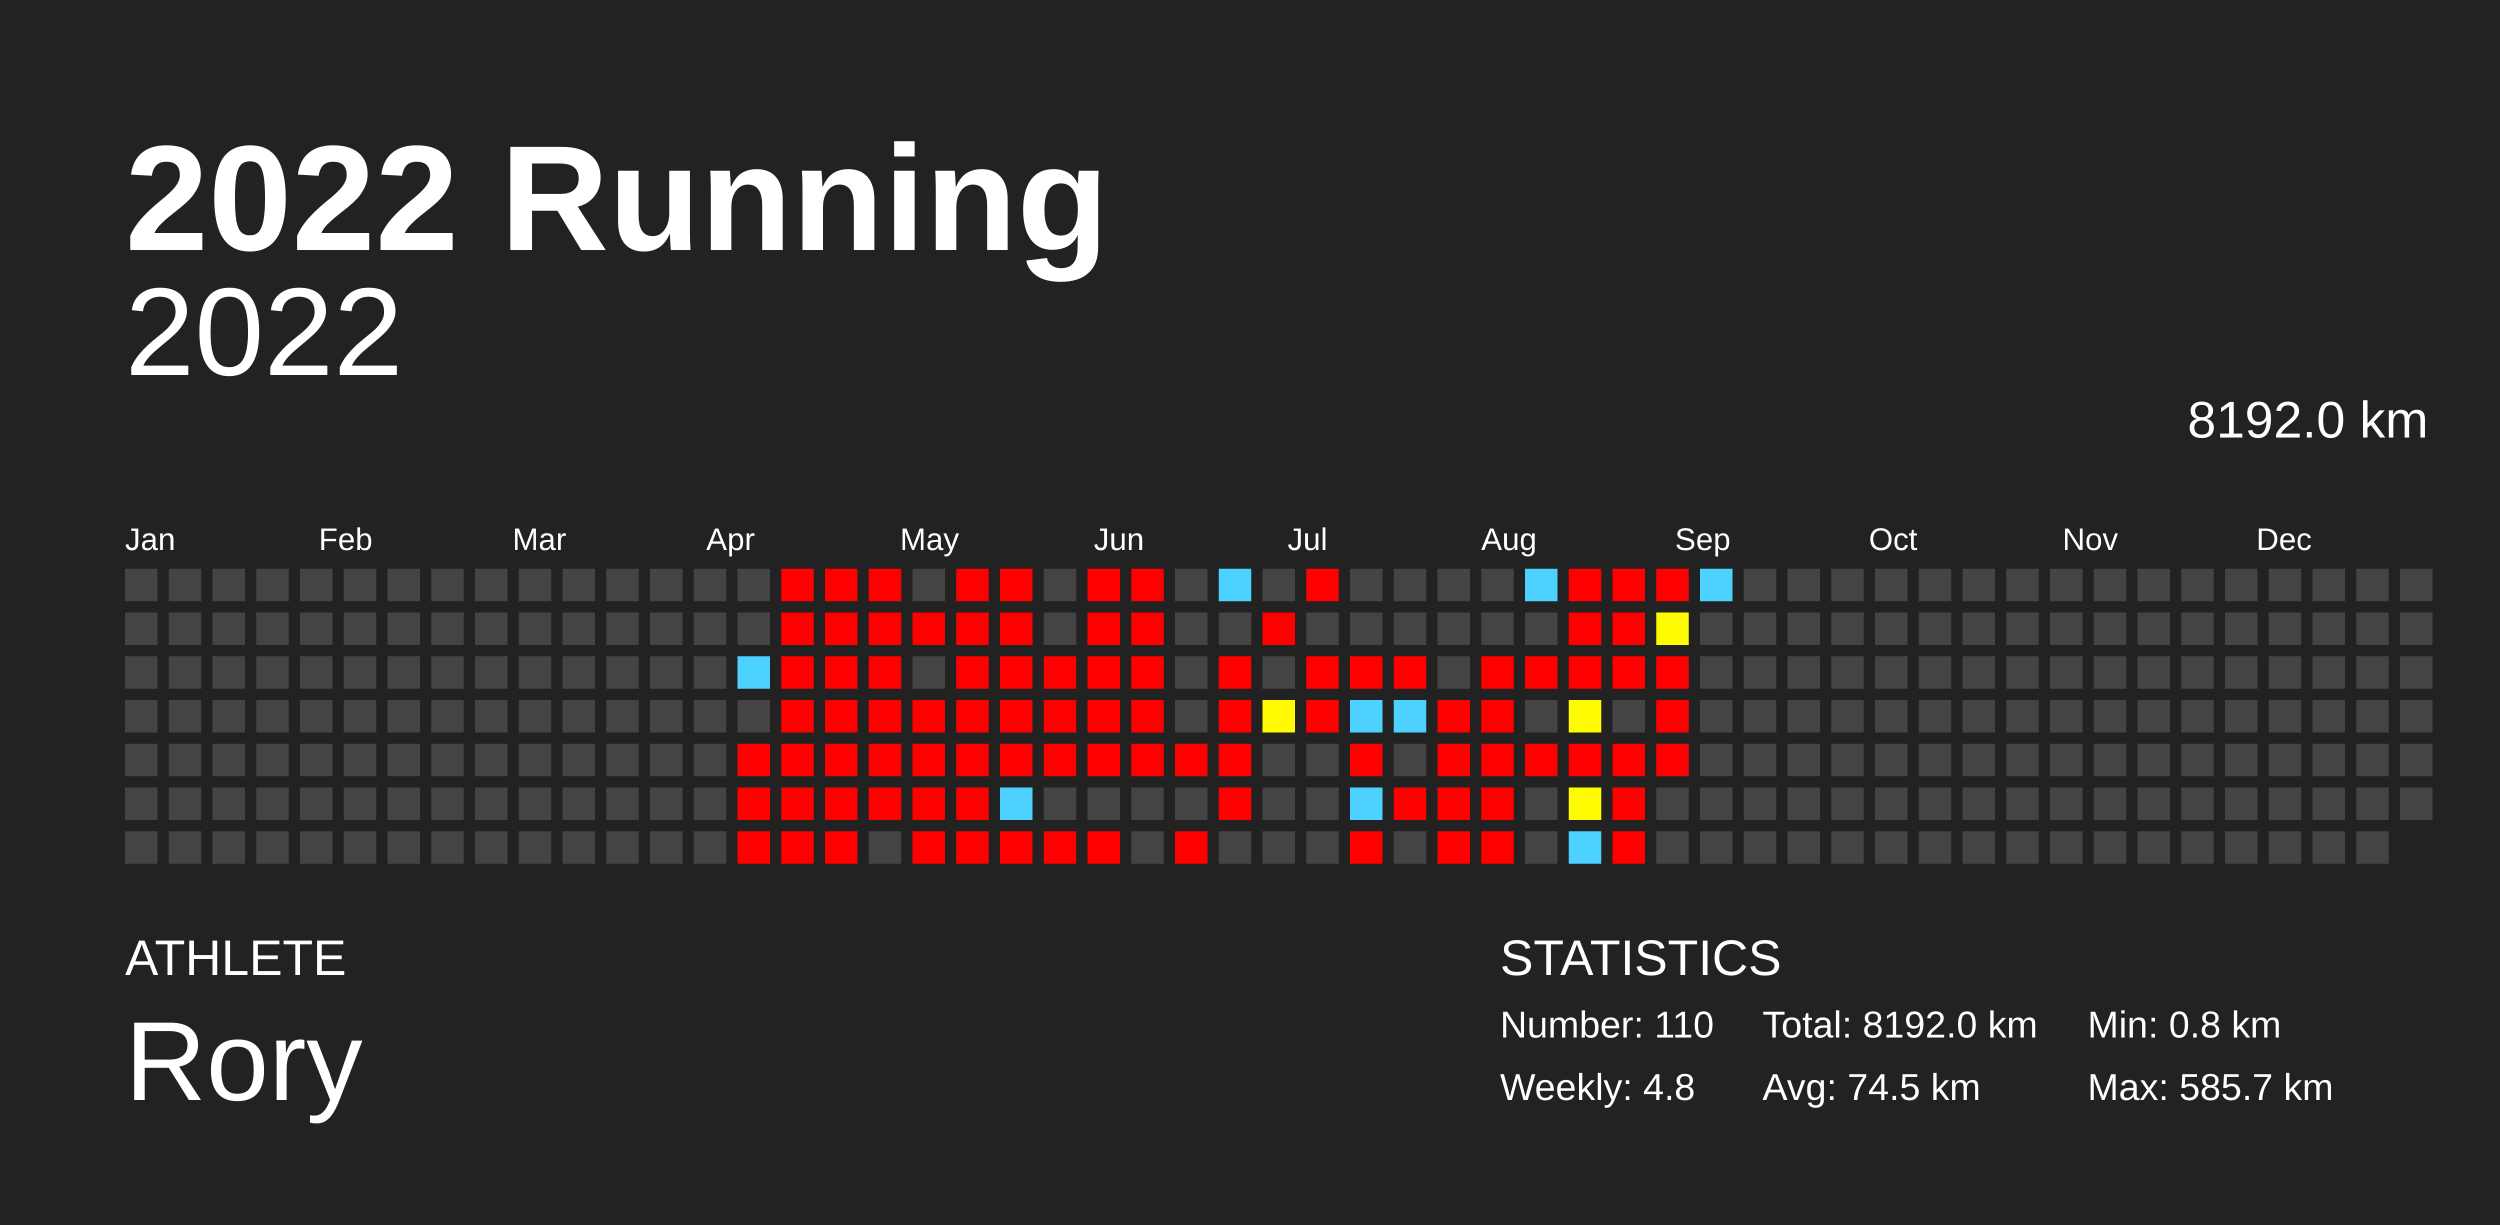
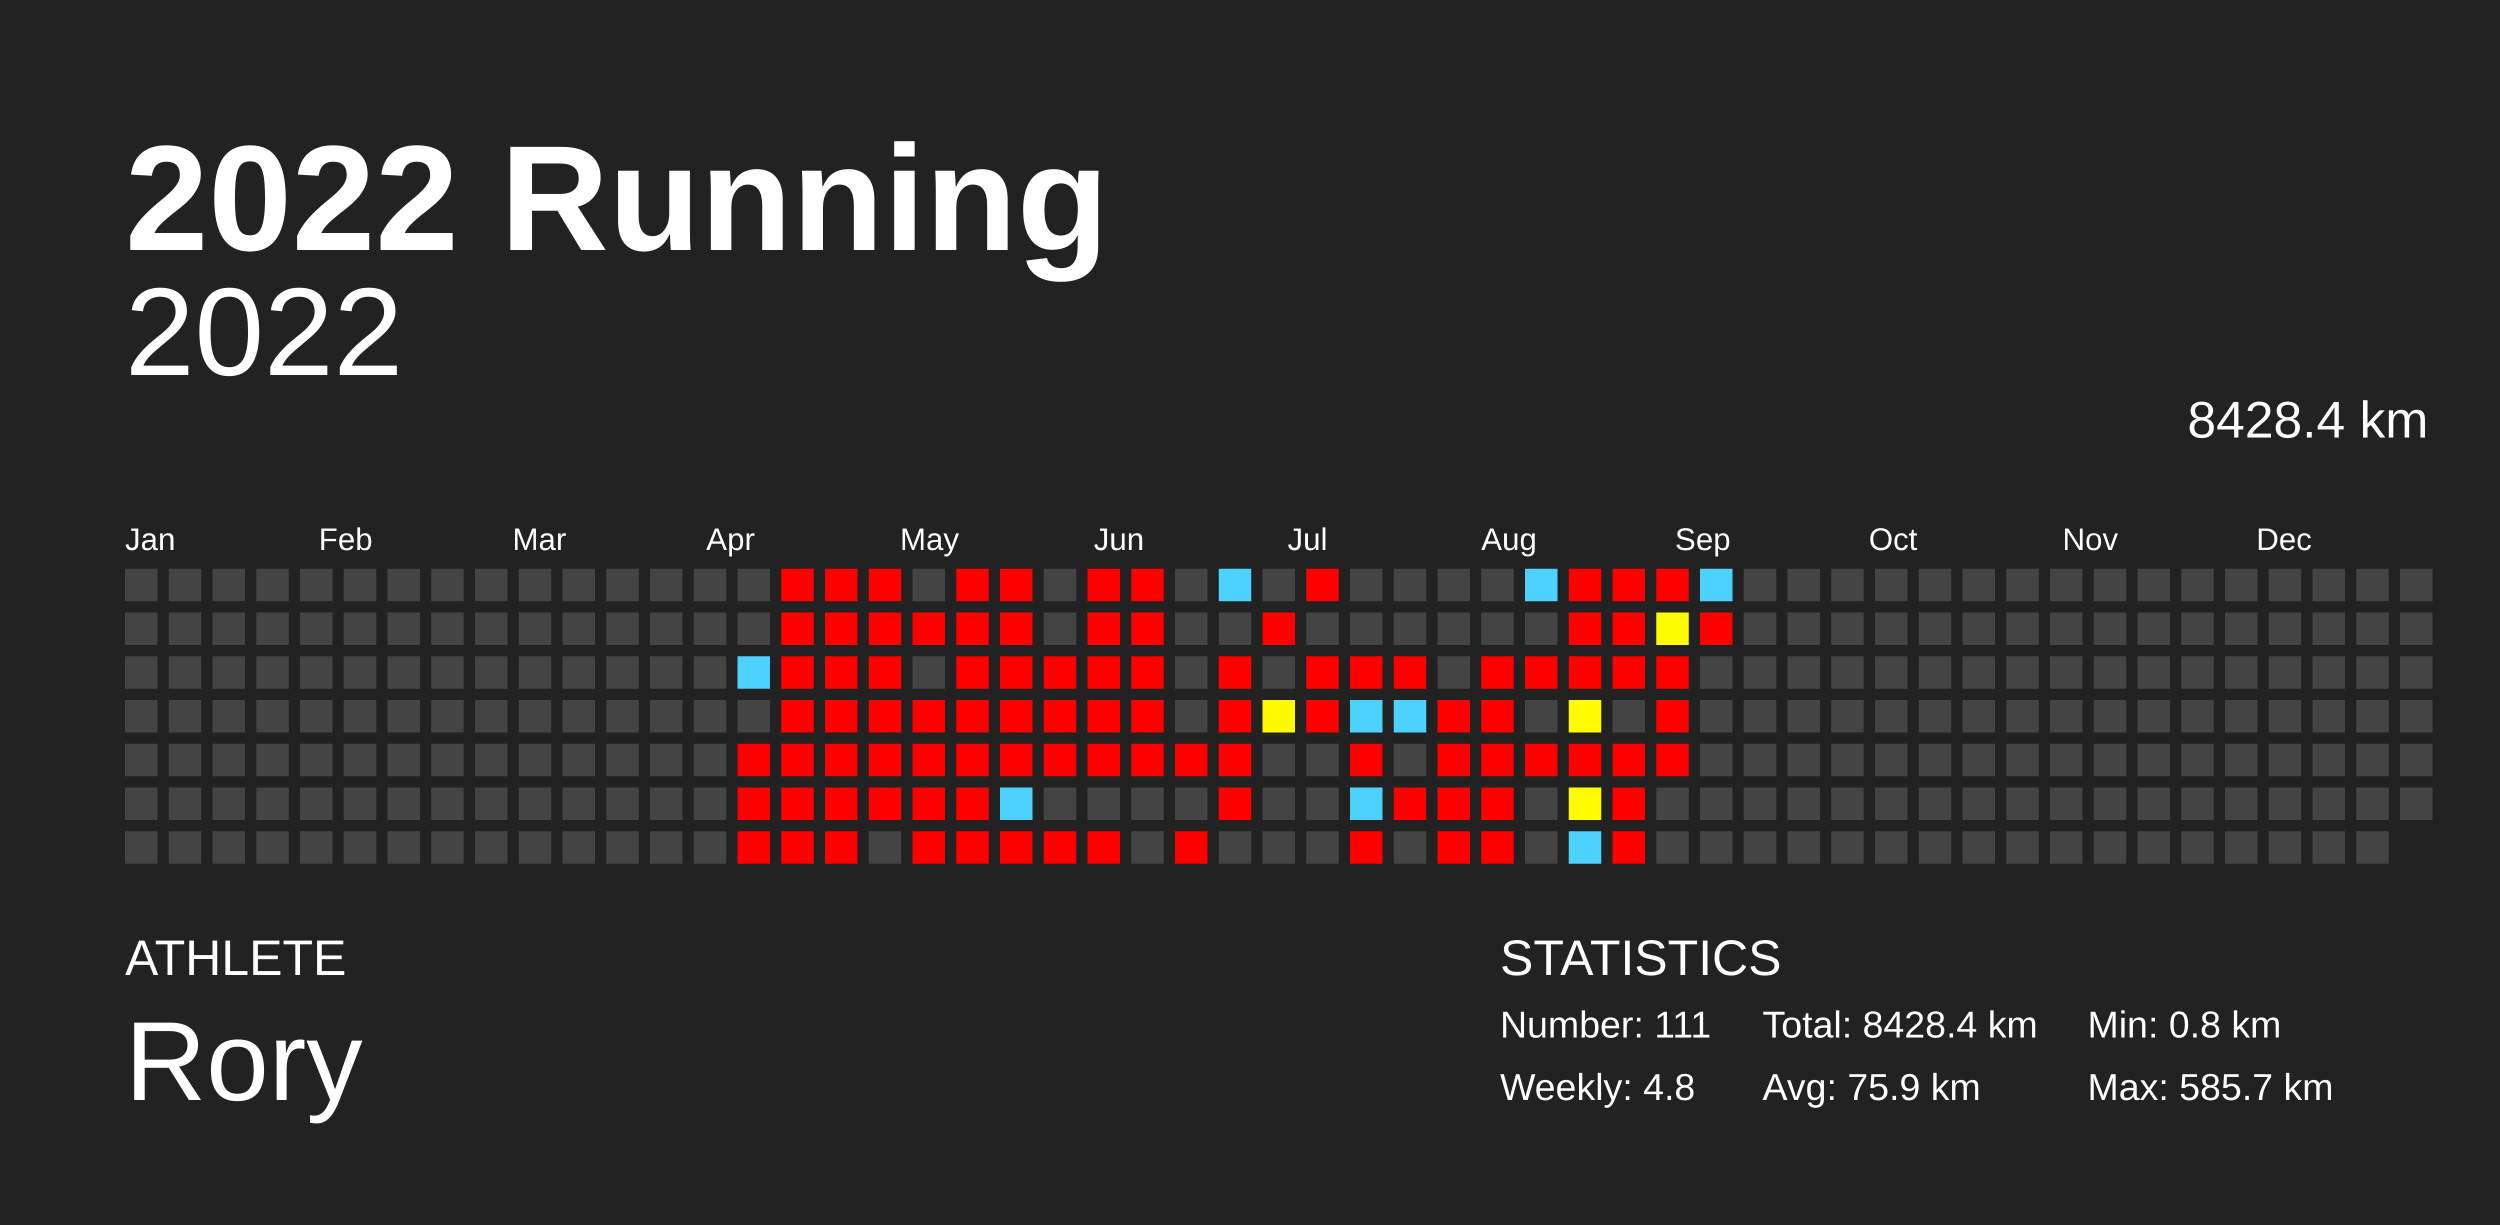
<svg xmlns="http://www.w3.org/2000/svg" baseProfile="full" height="98mm" version="1.1" viewBox="0,0,200,98" width="200mm">
  <defs />
  <rect fill="#222222" height="98" width="200" x="0" y="0" />
  <text fill="#FFFFFF" style="font-size:12px; font-family:Arial; font-weight:bold;" x="10" y="20">2022 Running</text>
  <text fill="#FFFFFF" style="font-size:4px; font-family:Arial" x="10" y="78">ATHLETE</text>
  <text fill="#FFFFFF" style="font-size:9px; font-family:Arial" x="10" y="88">Rory</text>
  <text fill="#FFFFFF" style="font-size:4px; font-family:Arial" x="120" y="78">STATISTICS</text>
-   <text fill="#FFFFFF" style="font-size:3px; font-family:Arial" x="120" y="83">Number: 110</text>
+   <text fill="#FFFFFF" style="font-size:3px; font-family:Arial" x="120" y="83">Number: 111</text>
  <text fill="#FFFFFF" style="font-size:3px; font-family:Arial" x="120" y="88">Weekly: 4.8</text>
-   <text fill="#FFFFFF" style="font-size:3px; font-family:Arial" x="141" y="83">Total: 8192.0 km</text>
-   <text fill="#FFFFFF" style="font-size:3px; font-family:Arial" x="141" y="88">Avg: 74.5 km</text>
+   <text fill="#FFFFFF" style="font-size:3px; font-family:Arial" x="141" y="83">Total: 8428.4 km</text>
+   <text fill="#FFFFFF" style="font-size:3px; font-family:Arial" x="141" y="88">Avg: 75.9 km</text>
  <text fill="#FFFFFF" style="font-size:3px; font-family:Arial" x="167" y="83">Min: 0.8 km</text>
  <text fill="#FFFFFF" style="font-size:3px; font-family:Arial" x="167" y="88">Max: 585.7 km</text>
  <text alignment-baseline="hanging" fill="#FFFFFF" style="font-size:10.0px; font-family:Arial;" x="10" y="30">2022</text>
-   <text alignment-baseline="hanging" fill="#FFFFFF" style="font-size:4.125px; font-family:Arial;" x="175" y="35">8192.0 km</text>
+   <text alignment-baseline="hanging" fill="#FFFFFF" style="font-size:4.125px; font-family:Arial;" x="175" y="35">8428.4 km</text>
  <text fill="#FFFFFF" style="font-size:2.5px; font-family:Arial" x="10.0" y="44">Jan</text>
  <text fill="#FFFFFF" style="font-size:2.5px; font-family:Arial" x="25.5" y="44">Feb</text>
  <text fill="#FFFFFF" style="font-size:2.5px; font-family:Arial" x="41.0" y="44">Mar</text>
  <text fill="#FFFFFF" style="font-size:2.5px; font-family:Arial" x="56.5" y="44">Apr</text>
  <text fill="#FFFFFF" style="font-size:2.5px; font-family:Arial" x="72.0" y="44">May</text>
  <text fill="#FFFFFF" style="font-size:2.5px; font-family:Arial" x="87.5" y="44">Jun</text>
  <text fill="#FFFFFF" style="font-size:2.5px; font-family:Arial" x="103.0" y="44">Jul</text>
  <text fill="#FFFFFF" style="font-size:2.5px; font-family:Arial" x="118.5" y="44">Aug</text>
  <text fill="#FFFFFF" style="font-size:2.5px; font-family:Arial" x="134.0" y="44">Sep</text>
  <text fill="#FFFFFF" style="font-size:2.5px; font-family:Arial" x="149.5" y="44">Oct</text>
  <text fill="#FFFFFF" style="font-size:2.5px; font-family:Arial" x="165.0" y="44">Nov</text>
  <text fill="#FFFFFF" style="font-size:2.5px; font-family:Arial" x="180.5" y="44">Dec</text>
  <rect fill="#444444" height="2.6" width="2.6" x="10.0" y="45.5" />
  <rect fill="#444444" height="2.6" width="2.6" x="10.0" y="49.0" />
  <rect fill="#444444" height="2.6" width="2.6" x="10.0" y="52.5" />
  <rect fill="#444444" height="2.6" width="2.6" x="10.0" y="56.0" />
  <rect fill="#444444" height="2.6" width="2.6" x="10.0" y="59.5" />
  <rect fill="#444444" height="2.6" width="2.6" x="10.0" y="63.0" />
  <rect fill="#444444" height="2.6" width="2.6" x="10.0" y="66.5" />
  <rect fill="#444444" height="2.6" width="2.6" x="13.5" y="45.5" />
  <rect fill="#444444" height="2.6" width="2.6" x="13.5" y="49.0" />
  <rect fill="#444444" height="2.6" width="2.6" x="13.5" y="52.5" />
  <rect fill="#444444" height="2.6" width="2.6" x="13.5" y="56.0" />
  <rect fill="#444444" height="2.6" width="2.6" x="13.5" y="59.5" />
  <rect fill="#444444" height="2.6" width="2.6" x="13.5" y="63.0" />
  <rect fill="#444444" height="2.6" width="2.6" x="13.5" y="66.5" />
  <rect fill="#444444" height="2.6" width="2.6" x="17.0" y="45.5" />
  <rect fill="#444444" height="2.6" width="2.6" x="17.0" y="49.0" />
  <rect fill="#444444" height="2.6" width="2.6" x="17.0" y="52.5" />
  <rect fill="#444444" height="2.6" width="2.6" x="17.0" y="56.0" />
  <rect fill="#444444" height="2.6" width="2.6" x="17.0" y="59.5" />
  <rect fill="#444444" height="2.6" width="2.6" x="17.0" y="63.0" />
  <rect fill="#444444" height="2.6" width="2.6" x="17.0" y="66.5" />
  <rect fill="#444444" height="2.6" width="2.6" x="20.5" y="45.5" />
  <rect fill="#444444" height="2.6" width="2.6" x="20.5" y="49.0" />
  <rect fill="#444444" height="2.6" width="2.6" x="20.5" y="52.5" />
  <rect fill="#444444" height="2.6" width="2.6" x="20.5" y="56.0" />
  <rect fill="#444444" height="2.6" width="2.6" x="20.5" y="59.5" />
  <rect fill="#444444" height="2.6" width="2.6" x="20.5" y="63.0" />
  <rect fill="#444444" height="2.6" width="2.6" x="20.5" y="66.5" />
  <rect fill="#444444" height="2.6" width="2.6" x="24.0" y="45.5" />
  <rect fill="#444444" height="2.6" width="2.6" x="24.0" y="49.0" />
  <rect fill="#444444" height="2.6" width="2.6" x="24.0" y="52.5" />
  <rect fill="#444444" height="2.6" width="2.6" x="24.0" y="56.0" />
  <rect fill="#444444" height="2.6" width="2.6" x="24.0" y="59.5" />
  <rect fill="#444444" height="2.6" width="2.6" x="24.0" y="63.0" />
  <rect fill="#444444" height="2.6" width="2.6" x="24.0" y="66.5" />
  <rect fill="#444444" height="2.6" width="2.6" x="27.5" y="45.5" />
  <rect fill="#444444" height="2.6" width="2.6" x="27.5" y="49.0" />
  <rect fill="#444444" height="2.6" width="2.6" x="27.5" y="52.5" />
  <rect fill="#444444" height="2.6" width="2.6" x="27.5" y="56.0" />
  <rect fill="#444444" height="2.6" width="2.6" x="27.5" y="59.5" />
  <rect fill="#444444" height="2.6" width="2.6" x="27.5" y="63.0" />
  <rect fill="#444444" height="2.6" width="2.6" x="27.5" y="66.5" />
  <rect fill="#444444" height="2.6" width="2.6" x="31.0" y="45.5" />
  <rect fill="#444444" height="2.6" width="2.6" x="31.0" y="49.0" />
  <rect fill="#444444" height="2.6" width="2.6" x="31.0" y="52.5" />
  <rect fill="#444444" height="2.6" width="2.6" x="31.0" y="56.0" />
  <rect fill="#444444" height="2.6" width="2.6" x="31.0" y="59.5" />
  <rect fill="#444444" height="2.6" width="2.6" x="31.0" y="63.0" />
  <rect fill="#444444" height="2.6" width="2.6" x="31.0" y="66.5" />
  <rect fill="#444444" height="2.6" width="2.6" x="34.5" y="45.5" />
  <rect fill="#444444" height="2.6" width="2.6" x="34.5" y="49.0" />
  <rect fill="#444444" height="2.6" width="2.6" x="34.5" y="52.5" />
  <rect fill="#444444" height="2.6" width="2.6" x="34.5" y="56.0" />
  <rect fill="#444444" height="2.6" width="2.6" x="34.5" y="59.5" />
  <rect fill="#444444" height="2.6" width="2.6" x="34.5" y="63.0" />
  <rect fill="#444444" height="2.6" width="2.6" x="34.5" y="66.5" />
  <rect fill="#444444" height="2.6" width="2.6" x="38.0" y="45.5" />
  <rect fill="#444444" height="2.6" width="2.6" x="38.0" y="49.0" />
  <rect fill="#444444" height="2.6" width="2.6" x="38.0" y="52.5" />
  <rect fill="#444444" height="2.6" width="2.6" x="38.0" y="56.0" />
  <rect fill="#444444" height="2.6" width="2.6" x="38.0" y="59.5" />
  <rect fill="#444444" height="2.6" width="2.6" x="38.0" y="63.0" />
  <rect fill="#444444" height="2.6" width="2.6" x="38.0" y="66.5" />
  <rect fill="#444444" height="2.6" width="2.6" x="41.5" y="45.5" />
  <rect fill="#444444" height="2.6" width="2.6" x="41.5" y="49.0" />
  <rect fill="#444444" height="2.6" width="2.6" x="41.5" y="52.5" />
  <rect fill="#444444" height="2.6" width="2.6" x="41.5" y="56.0" />
  <rect fill="#444444" height="2.6" width="2.6" x="41.5" y="59.5" />
  <rect fill="#444444" height="2.6" width="2.6" x="41.5" y="63.0" />
  <rect fill="#444444" height="2.6" width="2.6" x="41.5" y="66.5" />
  <rect fill="#444444" height="2.6" width="2.6" x="45.0" y="45.5" />
  <rect fill="#444444" height="2.6" width="2.6" x="45.0" y="49.0" />
  <rect fill="#444444" height="2.6" width="2.6" x="45.0" y="52.5" />
  <rect fill="#444444" height="2.6" width="2.6" x="45.0" y="56.0" />
  <rect fill="#444444" height="2.6" width="2.6" x="45.0" y="59.5" />
  <rect fill="#444444" height="2.6" width="2.6" x="45.0" y="63.0" />
  <rect fill="#444444" height="2.6" width="2.6" x="45.0" y="66.5" />
  <rect fill="#444444" height="2.6" width="2.6" x="48.5" y="45.5" />
  <rect fill="#444444" height="2.6" width="2.6" x="48.5" y="49.0" />
  <rect fill="#444444" height="2.6" width="2.6" x="48.5" y="52.5" />
  <rect fill="#444444" height="2.6" width="2.6" x="48.5" y="56.0" />
  <rect fill="#444444" height="2.6" width="2.6" x="48.5" y="59.5" />
  <rect fill="#444444" height="2.6" width="2.6" x="48.5" y="63.0" />
  <rect fill="#444444" height="2.6" width="2.6" x="48.5" y="66.5" />
  <rect fill="#444444" height="2.6" width="2.6" x="52.0" y="45.5" />
  <rect fill="#444444" height="2.6" width="2.6" x="52.0" y="49.0" />
  <rect fill="#444444" height="2.6" width="2.6" x="52.0" y="52.5" />
  <rect fill="#444444" height="2.6" width="2.6" x="52.0" y="56.0" />
  <rect fill="#444444" height="2.6" width="2.6" x="52.0" y="59.5" />
  <rect fill="#444444" height="2.6" width="2.6" x="52.0" y="63.0" />
  <rect fill="#444444" height="2.6" width="2.6" x="52.0" y="66.5" />
  <rect fill="#444444" height="2.6" width="2.6" x="55.5" y="45.5" />
  <rect fill="#444444" height="2.6" width="2.6" x="55.5" y="49.0" />
  <rect fill="#444444" height="2.6" width="2.6" x="55.5" y="52.5" />
  <rect fill="#444444" height="2.6" width="2.6" x="55.5" y="56.0" />
  <rect fill="#444444" height="2.6" width="2.6" x="55.5" y="59.5" />
  <rect fill="#444444" height="2.6" width="2.6" x="55.5" y="63.0" />
  <rect fill="#444444" height="2.6" width="2.6" x="55.5" y="66.5" />
  <rect fill="#444444" height="2.6" width="2.6" x="59.0" y="45.5" />
  <rect fill="#444444" height="2.6" width="2.6" x="59.0" y="49.0" />
  <rect fill="#4dd2ff" height="2.6" width="2.6" x="59.0" y="52.5" />
  <rect fill="#444444" height="2.6" width="2.6" x="59.0" y="56.0" />
  <rect fill="red" height="2.6" width="2.6" x="59.0" y="59.5" />
  <rect fill="red" height="2.6" width="2.6" x="59.0" y="63.0" />
  <rect fill="red" height="2.6" width="2.6" x="59.0" y="66.5" />
  <rect fill="red" height="2.6" width="2.6" x="62.5" y="45.5" />
  <rect fill="red" height="2.6" width="2.6" x="62.5" y="49.0" />
  <rect fill="red" height="2.6" width="2.6" x="62.5" y="52.5" />
  <rect fill="red" height="2.6" width="2.6" x="62.5" y="56.0" />
  <rect fill="red" height="2.6" width="2.6" x="62.5" y="59.5" />
  <rect fill="red" height="2.6" width="2.6" x="62.5" y="63.0" />
  <rect fill="red" height="2.6" width="2.6" x="62.5" y="66.5" />
  <rect fill="red" height="2.6" width="2.6" x="66.0" y="45.5" />
  <rect fill="red" height="2.6" width="2.6" x="66.0" y="49.0" />
  <rect fill="red" height="2.6" width="2.6" x="66.0" y="52.5" />
  <rect fill="red" height="2.6" width="2.6" x="66.0" y="56.0" />
  <rect fill="red" height="2.6" width="2.6" x="66.0" y="59.5" />
  <rect fill="red" height="2.6" width="2.6" x="66.0" y="63.0" />
  <rect fill="red" height="2.6" width="2.6" x="66.0" y="66.5" />
  <rect fill="red" height="2.6" width="2.6" x="69.5" y="45.5" />
  <rect fill="red" height="2.6" width="2.6" x="69.5" y="49.0" />
  <rect fill="red" height="2.6" width="2.6" x="69.5" y="52.5" />
  <rect fill="red" height="2.6" width="2.6" x="69.5" y="56.0" />
  <rect fill="red" height="2.6" width="2.6" x="69.5" y="59.5" />
  <rect fill="red" height="2.6" width="2.6" x="69.5" y="63.0" />
  <rect fill="#444444" height="2.6" width="2.6" x="69.5" y="66.5" />
  <rect fill="#444444" height="2.6" width="2.6" x="73.0" y="45.5" />
  <rect fill="red" height="2.6" width="2.6" x="73.0" y="49.0" />
  <rect fill="#444444" height="2.6" width="2.6" x="73.0" y="52.5" />
  <rect fill="red" height="2.6" width="2.6" x="73.0" y="56.0" />
  <rect fill="red" height="2.6" width="2.6" x="73.0" y="59.5" />
  <rect fill="red" height="2.6" width="2.6" x="73.0" y="63.0" />
  <rect fill="red" height="2.6" width="2.6" x="73.0" y="66.5" />
  <rect fill="red" height="2.6" width="2.6" x="76.5" y="45.5" />
  <rect fill="red" height="2.6" width="2.6" x="76.5" y="49.0" />
  <rect fill="red" height="2.6" width="2.6" x="76.5" y="52.5" />
  <rect fill="red" height="2.6" width="2.6" x="76.5" y="56.0" />
  <rect fill="red" height="2.6" width="2.6" x="76.5" y="59.5" />
  <rect fill="red" height="2.6" width="2.6" x="76.5" y="63.0" />
  <rect fill="red" height="2.6" width="2.6" x="76.5" y="66.5" />
  <rect fill="red" height="2.6" width="2.6" x="80.0" y="45.5" />
  <rect fill="red" height="2.6" width="2.6" x="80.0" y="49.0" />
  <rect fill="red" height="2.6" width="2.6" x="80.0" y="52.5" />
  <rect fill="red" height="2.6" width="2.6" x="80.0" y="56.0" />
  <rect fill="red" height="2.6" width="2.6" x="80.0" y="59.5" />
  <rect fill="#4dd2ff" height="2.6" width="2.6" x="80.0" y="63.0" />
  <rect fill="red" height="2.6" width="2.6" x="80.0" y="66.5" />
  <rect fill="#444444" height="2.6" width="2.6" x="83.5" y="45.5" />
  <rect fill="#444444" height="2.6" width="2.6" x="83.5" y="49.0" />
  <rect fill="red" height="2.6" width="2.6" x="83.5" y="52.5" />
  <rect fill="red" height="2.6" width="2.6" x="83.5" y="56.0" />
  <rect fill="red" height="2.6" width="2.6" x="83.5" y="59.5" />
  <rect fill="#444444" height="2.6" width="2.6" x="83.5" y="63.0" />
  <rect fill="red" height="2.6" width="2.6" x="83.5" y="66.5" />
  <rect fill="red" height="2.6" width="2.6" x="87.0" y="45.5" />
  <rect fill="red" height="2.6" width="2.6" x="87.0" y="49.0" />
  <rect fill="red" height="2.6" width="2.6" x="87.0" y="52.5" />
  <rect fill="red" height="2.6" width="2.6" x="87.0" y="56.0" />
  <rect fill="red" height="2.6" width="2.6" x="87.0" y="59.5" />
  <rect fill="#444444" height="2.6" width="2.6" x="87.0" y="63.0" />
  <rect fill="red" height="2.6" width="2.6" x="87.0" y="66.5" />
  <rect fill="red" height="2.6" width="2.6" x="90.5" y="45.5" />
  <rect fill="red" height="2.6" width="2.6" x="90.5" y="49.0" />
  <rect fill="red" height="2.6" width="2.6" x="90.5" y="52.5" />
  <rect fill="red" height="2.6" width="2.6" x="90.5" y="56.0" />
  <rect fill="red" height="2.6" width="2.6" x="90.5" y="59.5" />
  <rect fill="#444444" height="2.6" width="2.6" x="90.5" y="63.0" />
  <rect fill="#444444" height="2.6" width="2.6" x="90.5" y="66.5" />
  <rect fill="#444444" height="2.6" width="2.6" x="94.0" y="45.5" />
  <rect fill="#444444" height="2.6" width="2.6" x="94.0" y="49.0" />
  <rect fill="#444444" height="2.6" width="2.6" x="94.0" y="52.5" />
  <rect fill="#444444" height="2.6" width="2.6" x="94.0" y="56.0" />
  <rect fill="red" height="2.6" width="2.6" x="94.0" y="59.5" />
  <rect fill="#444444" height="2.6" width="2.6" x="94.0" y="63.0" />
  <rect fill="red" height="2.6" width="2.6" x="94.0" y="66.5" />
  <rect fill="#4dd2ff" height="2.6" width="2.6" x="97.5" y="45.5" />
  <rect fill="#444444" height="2.6" width="2.6" x="97.5" y="49.0" />
  <rect fill="red" height="2.6" width="2.6" x="97.5" y="52.5" />
  <rect fill="red" height="2.6" width="2.6" x="97.5" y="56.0" />
  <rect fill="red" height="2.6" width="2.6" x="97.5" y="59.5" />
  <rect fill="red" height="2.6" width="2.6" x="97.5" y="63.0" />
  <rect fill="#444444" height="2.6" width="2.6" x="97.5" y="66.5" />
  <rect fill="#444444" height="2.6" width="2.6" x="101.0" y="45.5" />
  <rect fill="red" height="2.6" width="2.6" x="101.0" y="49.0" />
  <rect fill="#444444" height="2.6" width="2.6" x="101.0" y="52.5" />
  <rect fill="#fffa00" height="2.6" width="2.6" x="101.0" y="56.0" />
  <rect fill="#444444" height="2.6" width="2.6" x="101.0" y="59.5" />
  <rect fill="#444444" height="2.6" width="2.6" x="101.0" y="63.0" />
  <rect fill="#444444" height="2.6" width="2.6" x="101.0" y="66.5" />
  <rect fill="red" height="2.6" width="2.6" x="104.5" y="45.5" />
  <rect fill="#444444" height="2.6" width="2.6" x="104.5" y="49.0" />
  <rect fill="red" height="2.6" width="2.6" x="104.5" y="52.5" />
  <rect fill="red" height="2.6" width="2.6" x="104.5" y="56.0" />
  <rect fill="#444444" height="2.6" width="2.6" x="104.5" y="59.5" />
  <rect fill="#444444" height="2.6" width="2.6" x="104.5" y="63.0" />
  <rect fill="#444444" height="2.6" width="2.6" x="104.5" y="66.5" />
  <rect fill="#444444" height="2.6" width="2.6" x="108.0" y="45.5" />
  <rect fill="#444444" height="2.6" width="2.6" x="108.0" y="49.0" />
  <rect fill="red" height="2.6" width="2.6" x="108.0" y="52.5" />
  <rect fill="#4dd2ff" height="2.6" width="2.6" x="108.0" y="56.0" />
  <rect fill="red" height="2.6" width="2.6" x="108.0" y="59.5" />
  <rect fill="#4dd2ff" height="2.6" width="2.6" x="108.0" y="63.0" />
  <rect fill="red" height="2.6" width="2.6" x="108.0" y="66.5" />
  <rect fill="#444444" height="2.6" width="2.6" x="111.5" y="45.5" />
  <rect fill="#444444" height="2.6" width="2.6" x="111.5" y="49.0" />
  <rect fill="red" height="2.6" width="2.6" x="111.5" y="52.5" />
  <rect fill="#4dd2ff" height="2.6" width="2.6" x="111.5" y="56.0" />
  <rect fill="#444444" height="2.6" width="2.6" x="111.5" y="59.5" />
  <rect fill="red" height="2.6" width="2.6" x="111.5" y="63.0" />
  <rect fill="#444444" height="2.6" width="2.6" x="111.5" y="66.5" />
  <rect fill="#444444" height="2.6" width="2.6" x="115.0" y="45.5" />
  <rect fill="#444444" height="2.6" width="2.6" x="115.0" y="49.0" />
  <rect fill="#444444" height="2.6" width="2.6" x="115.0" y="52.5" />
  <rect fill="red" height="2.6" width="2.6" x="115.0" y="56.0" />
  <rect fill="red" height="2.6" width="2.6" x="115.0" y="59.5" />
  <rect fill="red" height="2.6" width="2.6" x="115.0" y="63.0" />
  <rect fill="red" height="2.6" width="2.6" x="115.0" y="66.5" />
  <rect fill="#444444" height="2.6" width="2.6" x="118.5" y="45.5" />
  <rect fill="#444444" height="2.6" width="2.6" x="118.5" y="49.0" />
  <rect fill="red" height="2.6" width="2.6" x="118.5" y="52.5" />
  <rect fill="red" height="2.6" width="2.6" x="118.5" y="56.0" />
  <rect fill="red" height="2.6" width="2.6" x="118.5" y="59.5" />
  <rect fill="red" height="2.6" width="2.6" x="118.5" y="63.0" />
  <rect fill="red" height="2.6" width="2.6" x="118.5" y="66.5" />
  <rect fill="#4dd2ff" height="2.6" width="2.6" x="122.0" y="45.5" />
  <rect fill="#444444" height="2.6" width="2.6" x="122.0" y="49.0" />
  <rect fill="red" height="2.6" width="2.6" x="122.0" y="52.5" />
  <rect fill="#444444" height="2.6" width="2.6" x="122.0" y="56.0" />
  <rect fill="red" height="2.6" width="2.6" x="122.0" y="59.5" />
  <rect fill="#444444" height="2.6" width="2.6" x="122.0" y="63.0" />
  <rect fill="#444444" height="2.6" width="2.6" x="122.0" y="66.5" />
  <rect fill="red" height="2.6" width="2.6" x="125.5" y="45.5" />
  <rect fill="red" height="2.6" width="2.6" x="125.5" y="49.0" />
  <rect fill="red" height="2.6" width="2.6" x="125.5" y="52.5" />
  <rect fill="#fffb00" height="2.6" width="2.6" x="125.5" y="56.0" />
  <rect fill="red" height="2.6" width="2.6" x="125.5" y="59.5" />
  <rect fill="#fffb00" height="2.6" width="2.6" x="125.5" y="63.0" />
  <rect fill="#4dd2ff" height="2.6" width="2.6" x="125.5" y="66.5" />
  <rect fill="red" height="2.6" width="2.6" x="129.0" y="45.5" />
  <rect fill="red" height="2.6" width="2.6" x="129.0" y="49.0" />
  <rect fill="red" height="2.6" width="2.6" x="129.0" y="52.5" />
  <rect fill="#444444" height="2.6" width="2.6" x="129.0" y="56.0" />
  <rect fill="red" height="2.6" width="2.6" x="129.0" y="59.5" />
  <rect fill="red" height="2.6" width="2.6" x="129.0" y="63.0" />
  <rect fill="red" height="2.6" width="2.6" x="129.0" y="66.5" />
  <rect fill="red" height="2.6" width="2.6" x="132.5" y="45.5" />
  <rect fill="#fffb00" height="2.6" width="2.6" x="132.5" y="49.0" />
  <rect fill="red" height="2.6" width="2.6" x="132.5" y="52.5" />
  <rect fill="red" height="2.6" width="2.6" x="132.5" y="56.0" />
  <rect fill="red" height="2.6" width="2.6" x="132.5" y="59.5" />
  <rect fill="#444444" height="2.6" width="2.6" x="132.5" y="63.0" />
  <rect fill="#444444" height="2.6" width="2.6" x="132.5" y="66.5" />
  <rect fill="#4dd2ff" height="2.6" width="2.6" x="136.0" y="45.5" />
-   <rect fill="#444444" height="2.6" width="2.6" x="136.0" y="49.0" />
+   <rect fill="red" height="2.6" width="2.6" x="136.0" y="49.0" />
  <rect fill="#444444" height="2.6" width="2.6" x="136.0" y="52.5" />
  <rect fill="#444444" height="2.6" width="2.6" x="136.0" y="56.0" />
  <rect fill="#444444" height="2.6" width="2.6" x="136.0" y="59.5" />
  <rect fill="#444444" height="2.6" width="2.6" x="136.0" y="63.0" />
  <rect fill="#444444" height="2.6" width="2.6" x="136.0" y="66.5" />
  <rect fill="#444444" height="2.6" width="2.6" x="139.5" y="45.5" />
  <rect fill="#444444" height="2.6" width="2.6" x="139.5" y="49.0" />
  <rect fill="#444444" height="2.6" width="2.6" x="139.5" y="52.5" />
  <rect fill="#444444" height="2.6" width="2.6" x="139.5" y="56.0" />
  <rect fill="#444444" height="2.6" width="2.6" x="139.5" y="59.5" />
  <rect fill="#444444" height="2.6" width="2.6" x="139.5" y="63.0" />
  <rect fill="#444444" height="2.6" width="2.6" x="139.5" y="66.5" />
  <rect fill="#444444" height="2.6" width="2.6" x="143.0" y="45.5" />
  <rect fill="#444444" height="2.6" width="2.6" x="143.0" y="49.0" />
  <rect fill="#444444" height="2.6" width="2.6" x="143.0" y="52.5" />
  <rect fill="#444444" height="2.6" width="2.6" x="143.0" y="56.0" />
  <rect fill="#444444" height="2.6" width="2.6" x="143.0" y="59.5" />
  <rect fill="#444444" height="2.6" width="2.6" x="143.0" y="63.0" />
  <rect fill="#444444" height="2.6" width="2.6" x="143.0" y="66.5" />
  <rect fill="#444444" height="2.6" width="2.6" x="146.5" y="45.5" />
  <rect fill="#444444" height="2.6" width="2.6" x="146.5" y="49.0" />
  <rect fill="#444444" height="2.6" width="2.6" x="146.5" y="52.5" />
  <rect fill="#444444" height="2.6" width="2.6" x="146.5" y="56.0" />
  <rect fill="#444444" height="2.6" width="2.6" x="146.5" y="59.5" />
  <rect fill="#444444" height="2.6" width="2.6" x="146.5" y="63.0" />
  <rect fill="#444444" height="2.6" width="2.6" x="146.5" y="66.5" />
  <rect fill="#444444" height="2.6" width="2.6" x="150.0" y="45.5" />
  <rect fill="#444444" height="2.6" width="2.6" x="150.0" y="49.0" />
  <rect fill="#444444" height="2.6" width="2.6" x="150.0" y="52.5" />
  <rect fill="#444444" height="2.6" width="2.6" x="150.0" y="56.0" />
  <rect fill="#444444" height="2.6" width="2.6" x="150.0" y="59.5" />
  <rect fill="#444444" height="2.6" width="2.6" x="150.0" y="63.0" />
  <rect fill="#444444" height="2.6" width="2.6" x="150.0" y="66.5" />
  <rect fill="#444444" height="2.6" width="2.6" x="153.5" y="45.5" />
  <rect fill="#444444" height="2.6" width="2.6" x="153.5" y="49.0" />
  <rect fill="#444444" height="2.6" width="2.6" x="153.5" y="52.5" />
  <rect fill="#444444" height="2.6" width="2.6" x="153.5" y="56.0" />
  <rect fill="#444444" height="2.6" width="2.6" x="153.5" y="59.5" />
  <rect fill="#444444" height="2.6" width="2.6" x="153.5" y="63.0" />
  <rect fill="#444444" height="2.6" width="2.6" x="153.5" y="66.5" />
  <rect fill="#444444" height="2.6" width="2.6" x="157.0" y="45.5" />
  <rect fill="#444444" height="2.6" width="2.6" x="157.0" y="49.0" />
  <rect fill="#444444" height="2.6" width="2.6" x="157.0" y="52.5" />
  <rect fill="#444444" height="2.6" width="2.6" x="157.0" y="56.0" />
  <rect fill="#444444" height="2.6" width="2.6" x="157.0" y="59.5" />
  <rect fill="#444444" height="2.6" width="2.6" x="157.0" y="63.0" />
  <rect fill="#444444" height="2.6" width="2.6" x="157.0" y="66.5" />
  <rect fill="#444444" height="2.6" width="2.6" x="160.5" y="45.5" />
  <rect fill="#444444" height="2.6" width="2.6" x="160.5" y="49.0" />
  <rect fill="#444444" height="2.6" width="2.6" x="160.5" y="52.5" />
  <rect fill="#444444" height="2.6" width="2.6" x="160.5" y="56.0" />
  <rect fill="#444444" height="2.6" width="2.6" x="160.5" y="59.5" />
  <rect fill="#444444" height="2.6" width="2.6" x="160.5" y="63.0" />
  <rect fill="#444444" height="2.6" width="2.6" x="160.5" y="66.5" />
  <rect fill="#444444" height="2.6" width="2.6" x="164.0" y="45.5" />
  <rect fill="#444444" height="2.6" width="2.6" x="164.0" y="49.0" />
  <rect fill="#444444" height="2.6" width="2.6" x="164.0" y="52.5" />
  <rect fill="#444444" height="2.6" width="2.6" x="164.0" y="56.0" />
  <rect fill="#444444" height="2.6" width="2.6" x="164.0" y="59.5" />
  <rect fill="#444444" height="2.6" width="2.6" x="164.0" y="63.0" />
  <rect fill="#444444" height="2.6" width="2.6" x="164.0" y="66.5" />
  <rect fill="#444444" height="2.6" width="2.6" x="167.5" y="45.5" />
  <rect fill="#444444" height="2.6" width="2.6" x="167.5" y="49.0" />
  <rect fill="#444444" height="2.6" width="2.6" x="167.5" y="52.5" />
  <rect fill="#444444" height="2.6" width="2.6" x="167.5" y="56.0" />
  <rect fill="#444444" height="2.6" width="2.6" x="167.5" y="59.5" />
  <rect fill="#444444" height="2.6" width="2.6" x="167.5" y="63.0" />
  <rect fill="#444444" height="2.6" width="2.6" x="167.5" y="66.5" />
  <rect fill="#444444" height="2.6" width="2.6" x="171.0" y="45.5" />
  <rect fill="#444444" height="2.6" width="2.6" x="171.0" y="49.0" />
  <rect fill="#444444" height="2.6" width="2.6" x="171.0" y="52.5" />
  <rect fill="#444444" height="2.6" width="2.6" x="171.0" y="56.0" />
  <rect fill="#444444" height="2.6" width="2.6" x="171.0" y="59.5" />
  <rect fill="#444444" height="2.6" width="2.6" x="171.0" y="63.0" />
  <rect fill="#444444" height="2.6" width="2.6" x="171.0" y="66.5" />
  <rect fill="#444444" height="2.6" width="2.6" x="174.5" y="45.5" />
  <rect fill="#444444" height="2.6" width="2.6" x="174.5" y="49.0" />
  <rect fill="#444444" height="2.6" width="2.6" x="174.5" y="52.5" />
  <rect fill="#444444" height="2.6" width="2.6" x="174.5" y="56.0" />
  <rect fill="#444444" height="2.6" width="2.6" x="174.5" y="59.5" />
  <rect fill="#444444" height="2.6" width="2.6" x="174.5" y="63.0" />
  <rect fill="#444444" height="2.6" width="2.6" x="174.5" y="66.5" />
  <rect fill="#444444" height="2.6" width="2.6" x="178.0" y="45.5" />
  <rect fill="#444444" height="2.6" width="2.6" x="178.0" y="49.0" />
  <rect fill="#444444" height="2.6" width="2.6" x="178.0" y="52.5" />
  <rect fill="#444444" height="2.6" width="2.6" x="178.0" y="56.0" />
  <rect fill="#444444" height="2.6" width="2.6" x="178.0" y="59.5" />
  <rect fill="#444444" height="2.6" width="2.6" x="178.0" y="63.0" />
  <rect fill="#444444" height="2.6" width="2.6" x="178.0" y="66.5" />
  <rect fill="#444444" height="2.6" width="2.6" x="181.5" y="45.5" />
  <rect fill="#444444" height="2.6" width="2.6" x="181.5" y="49.0" />
  <rect fill="#444444" height="2.6" width="2.6" x="181.5" y="52.5" />
  <rect fill="#444444" height="2.6" width="2.6" x="181.5" y="56.0" />
  <rect fill="#444444" height="2.6" width="2.6" x="181.5" y="59.5" />
  <rect fill="#444444" height="2.6" width="2.6" x="181.5" y="63.0" />
  <rect fill="#444444" height="2.6" width="2.6" x="181.5" y="66.5" />
  <rect fill="#444444" height="2.6" width="2.6" x="185.0" y="45.5" />
  <rect fill="#444444" height="2.6" width="2.6" x="185.0" y="49.0" />
  <rect fill="#444444" height="2.6" width="2.6" x="185.0" y="52.5" />
  <rect fill="#444444" height="2.6" width="2.6" x="185.0" y="56.0" />
  <rect fill="#444444" height="2.6" width="2.6" x="185.0" y="59.5" />
  <rect fill="#444444" height="2.6" width="2.6" x="185.0" y="63.0" />
  <rect fill="#444444" height="2.6" width="2.6" x="185.0" y="66.5" />
  <rect fill="#444444" height="2.6" width="2.6" x="188.5" y="45.5" />
  <rect fill="#444444" height="2.6" width="2.6" x="188.5" y="49.0" />
  <rect fill="#444444" height="2.6" width="2.6" x="188.5" y="52.5" />
  <rect fill="#444444" height="2.6" width="2.6" x="188.5" y="56.0" />
  <rect fill="#444444" height="2.6" width="2.6" x="188.5" y="59.5" />
  <rect fill="#444444" height="2.6" width="2.6" x="188.5" y="63.0" />
  <rect fill="#444444" height="2.6" width="2.6" x="188.5" y="66.5" />
  <rect fill="#444444" height="2.6" width="2.6" x="192.0" y="45.5" />
  <rect fill="#444444" height="2.6" width="2.6" x="192.0" y="49.0" />
  <rect fill="#444444" height="2.6" width="2.6" x="192.0" y="52.5" />
  <rect fill="#444444" height="2.6" width="2.6" x="192.0" y="56.0" />
  <rect fill="#444444" height="2.6" width="2.6" x="192.0" y="59.5" />
  <rect fill="#444444" height="2.6" width="2.6" x="192.0" y="63.0" />
</svg>
